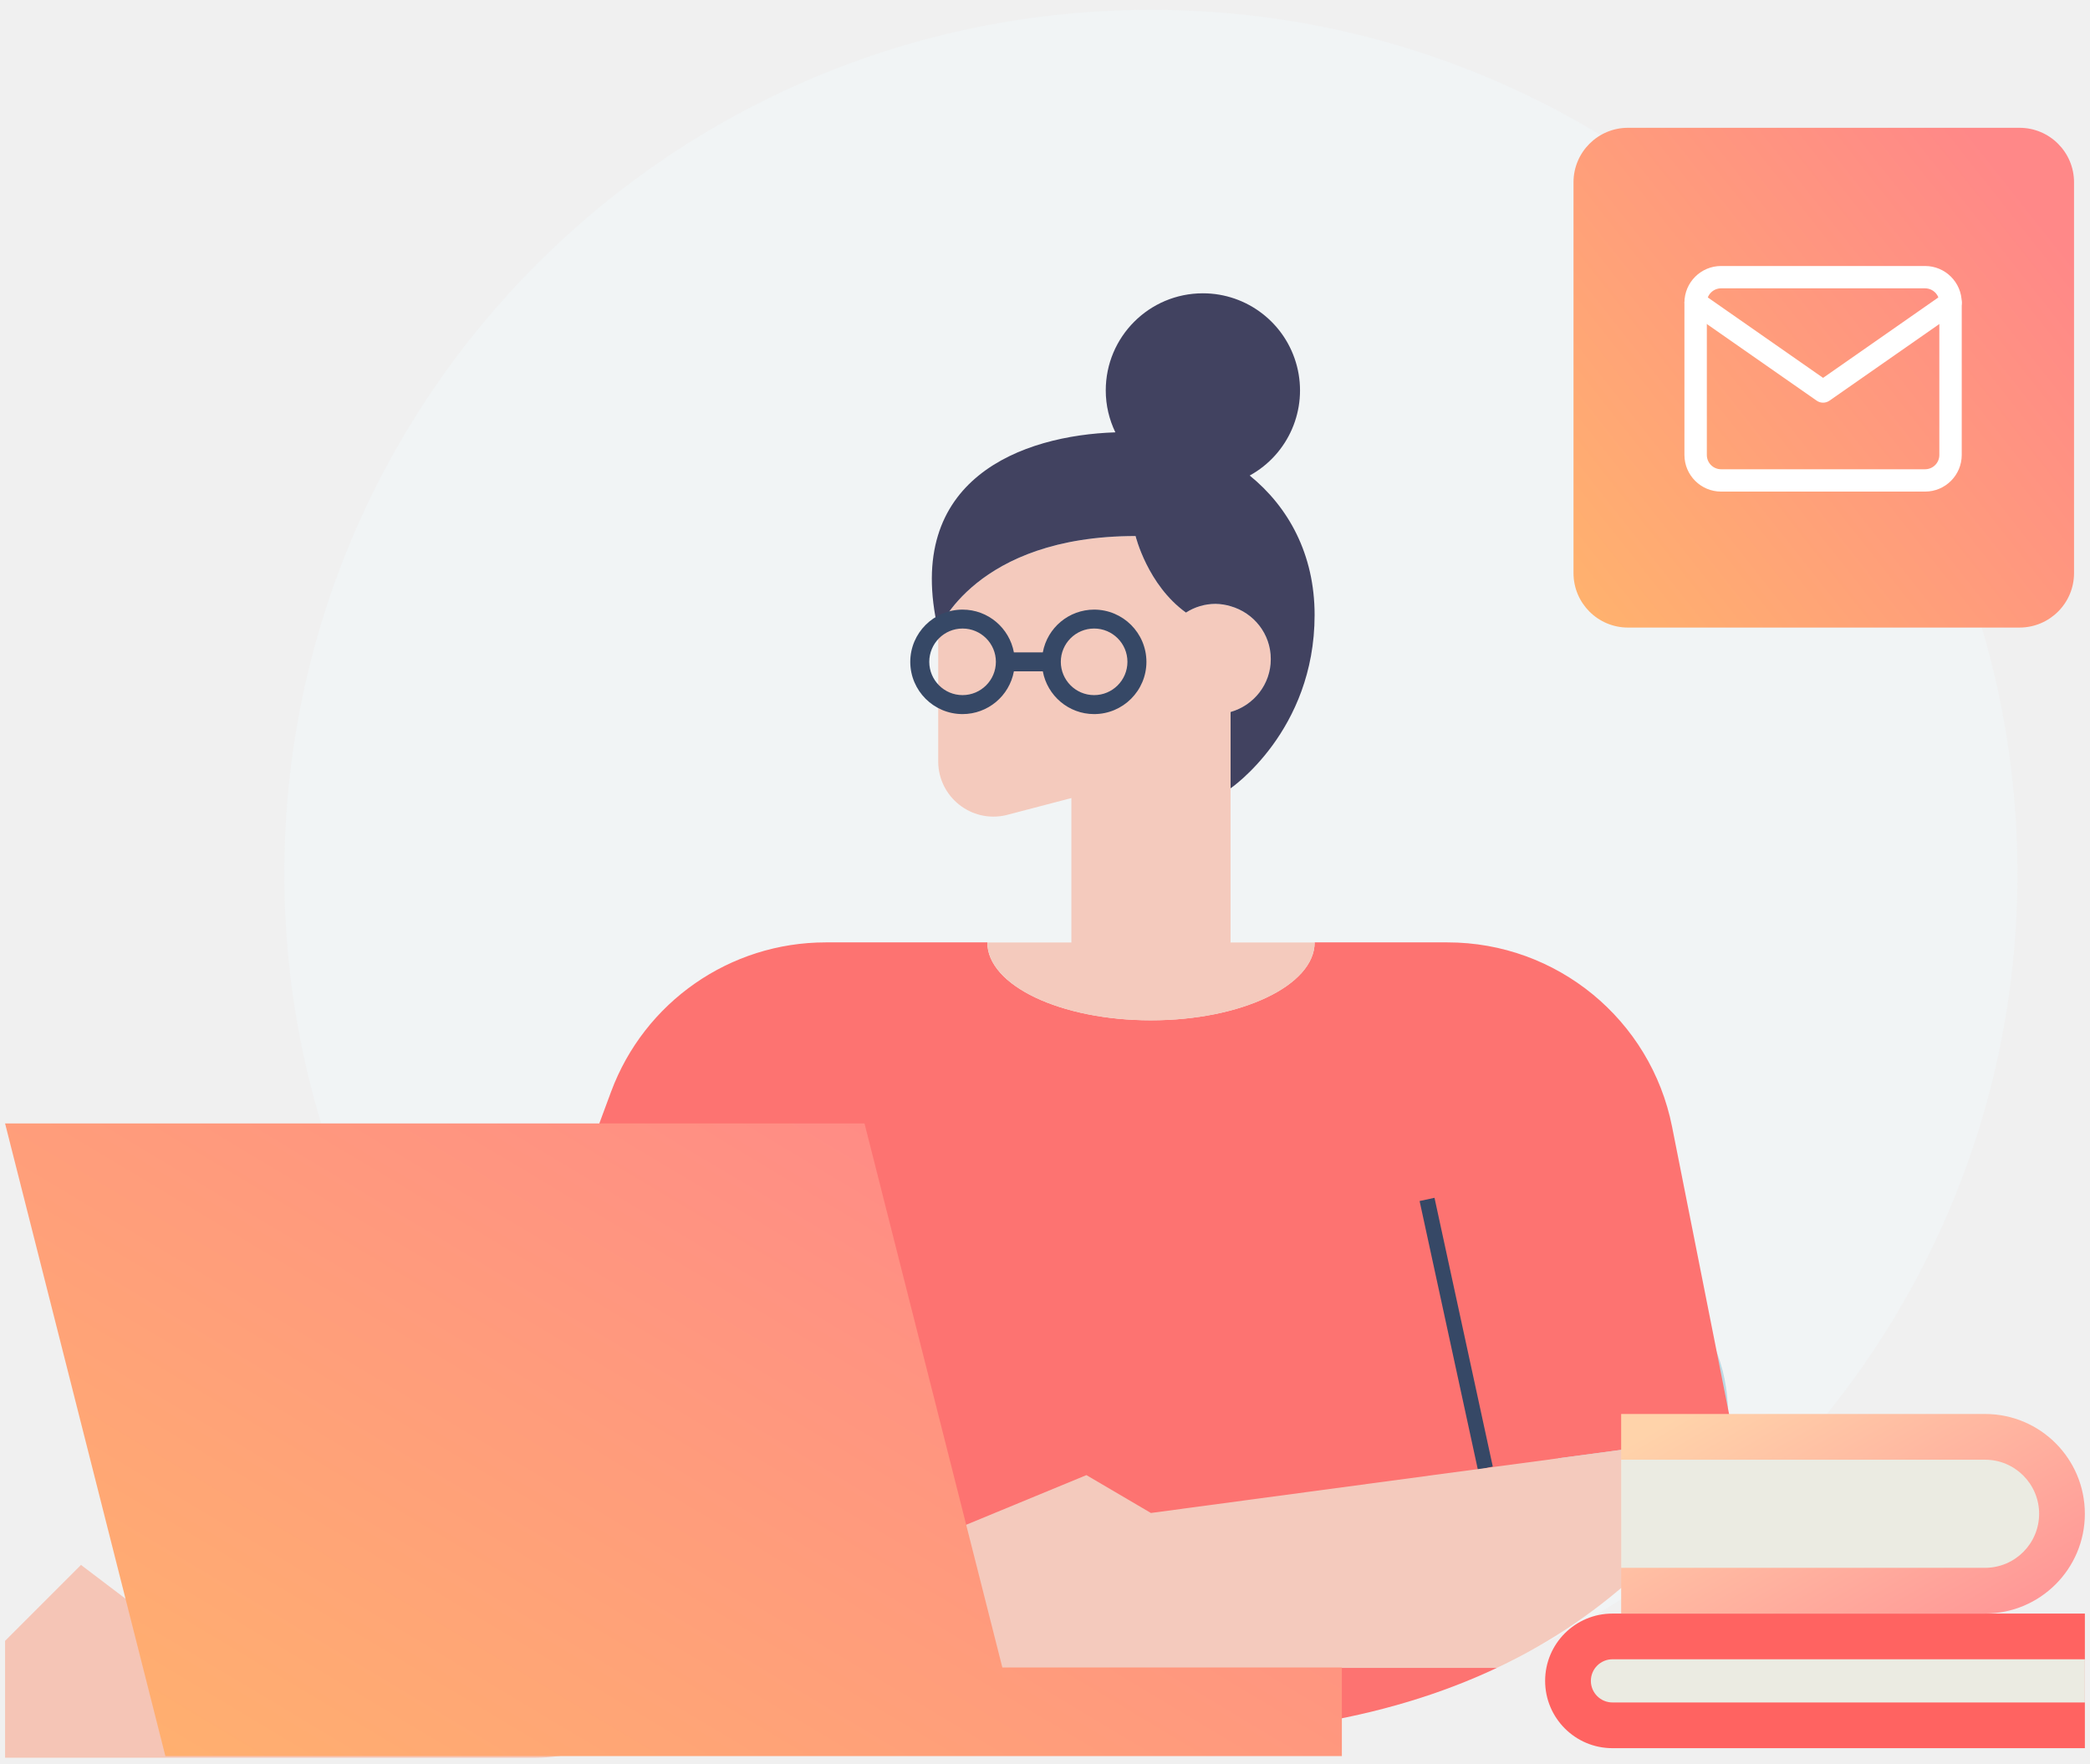
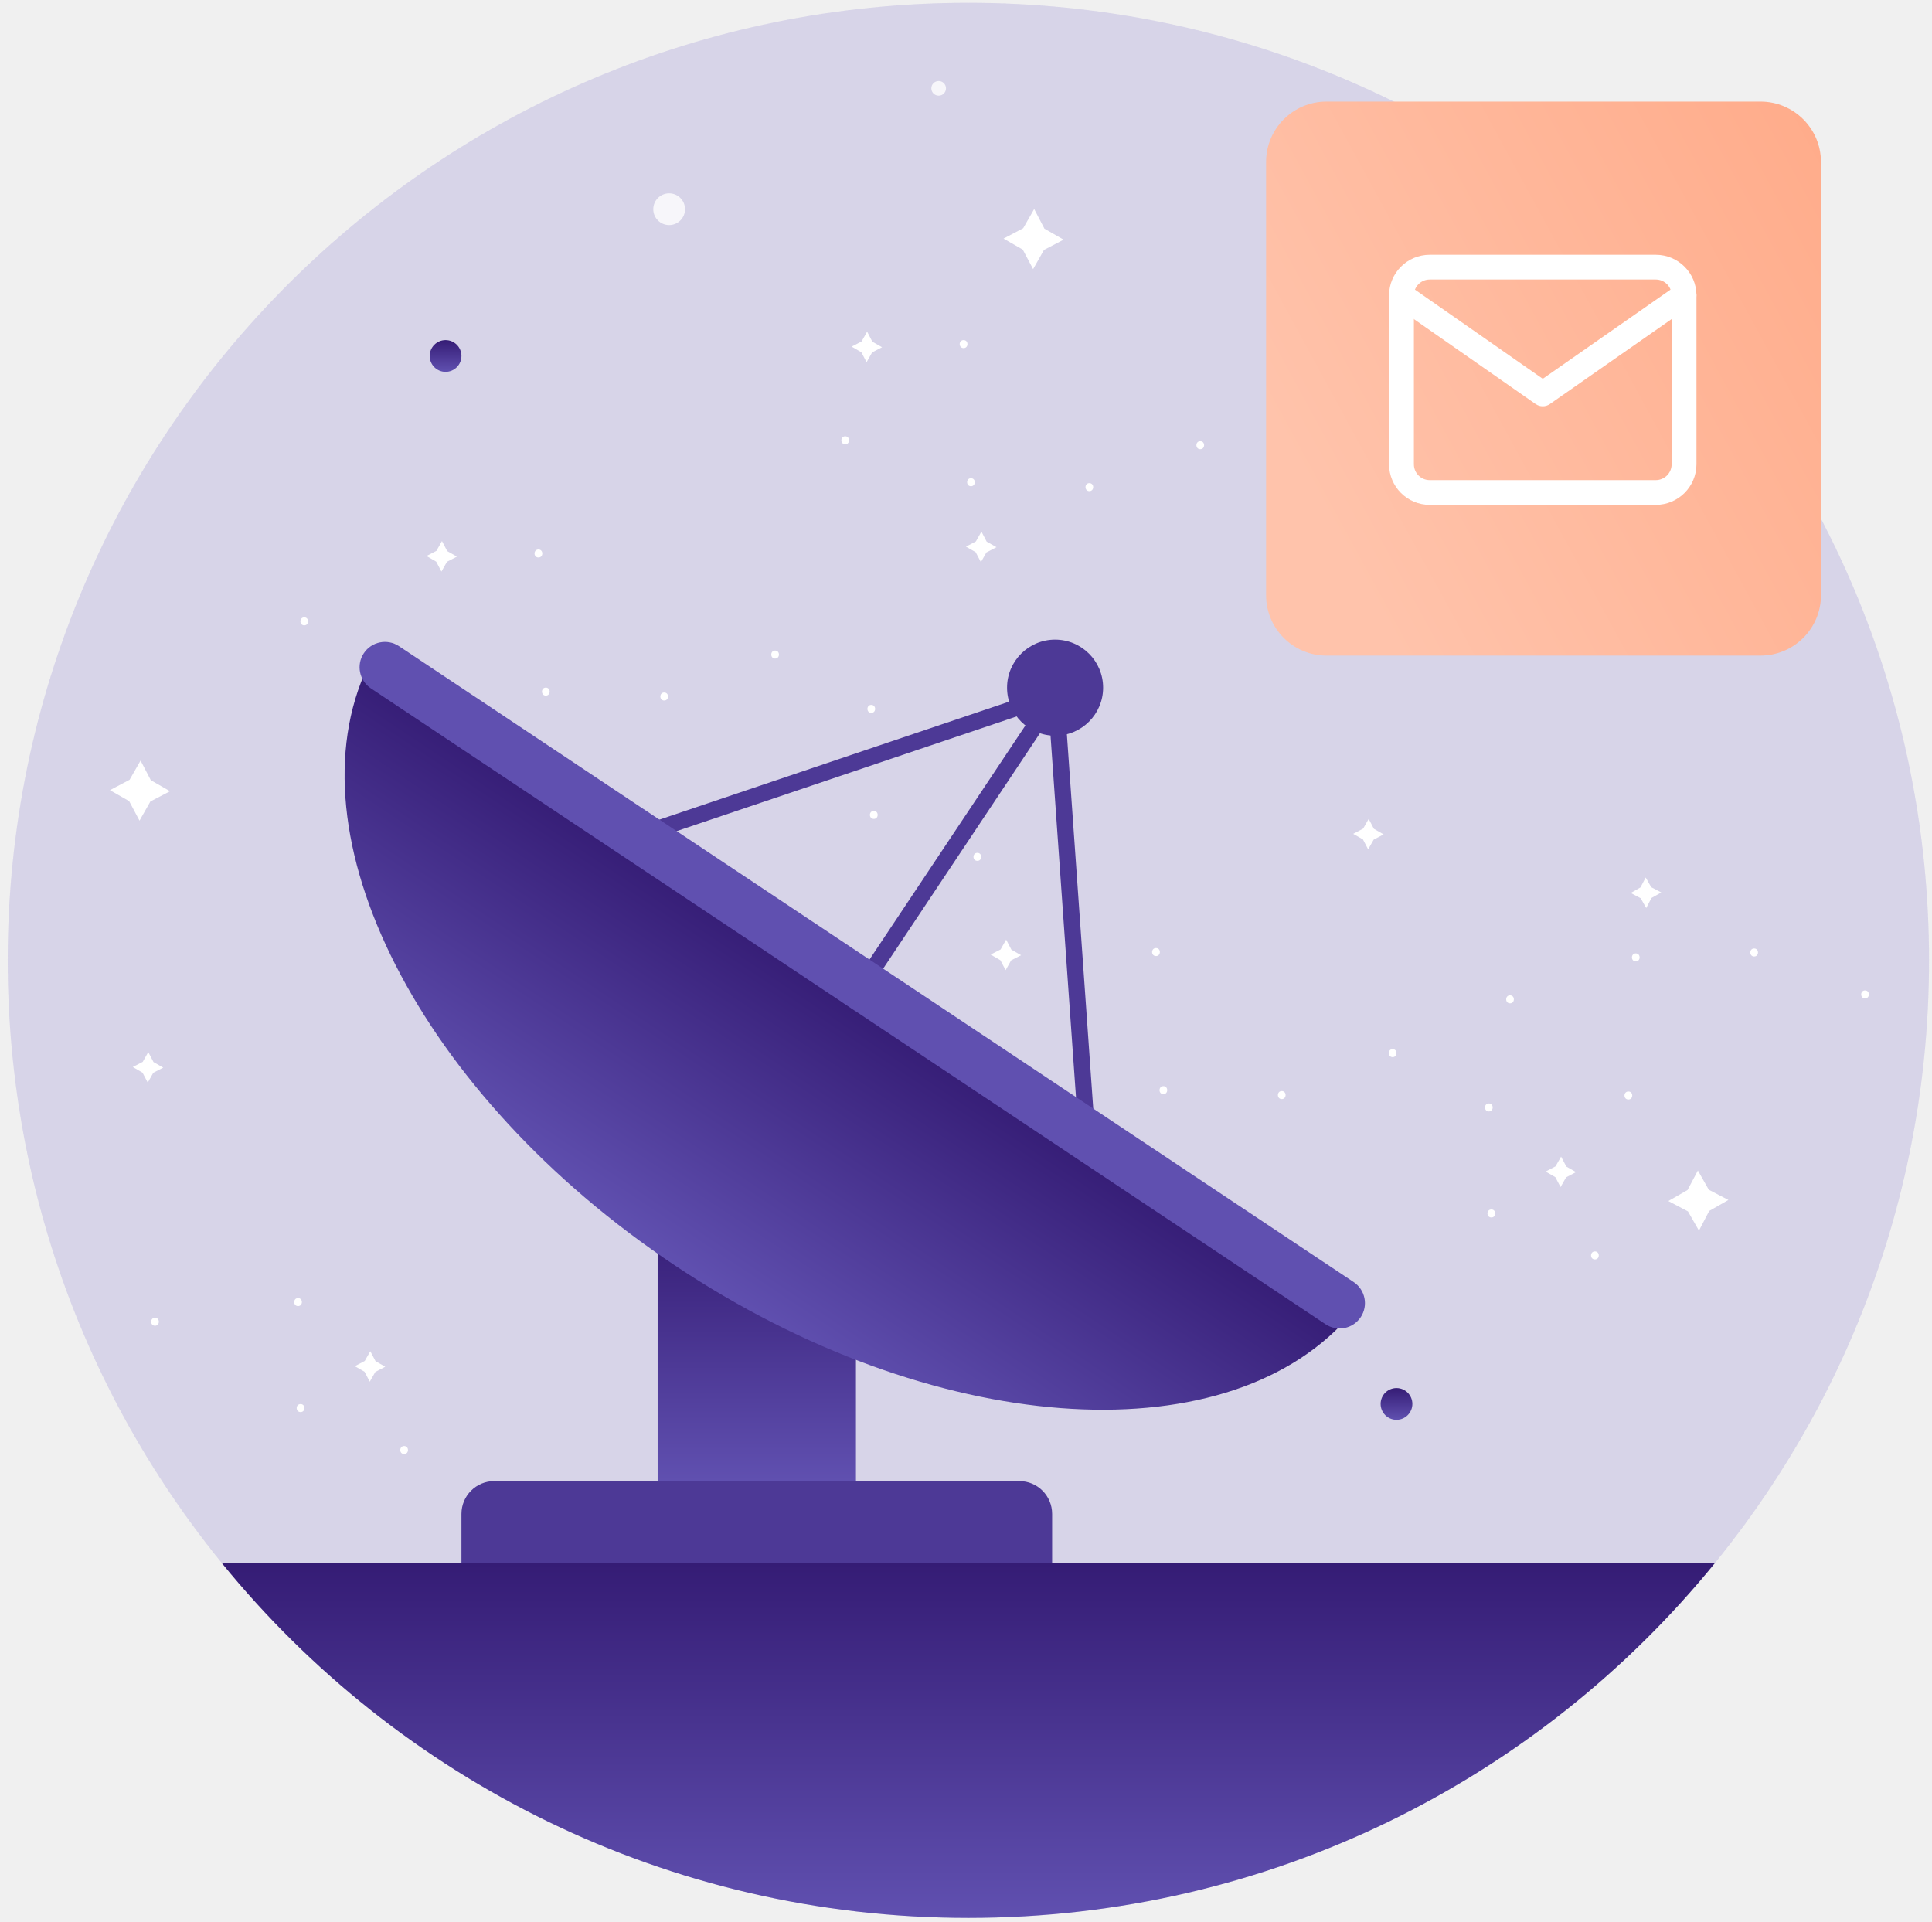
- <svg xmlns="http://www.w3.org/2000/svg" width="205" height="173" fill="none">
-   <path opacity=".6" fill-rule="evenodd" clip-rule="evenodd" d="M197.886 85.685c0 46.792-38.056 84.723-84.999 84.723-46.944 0-85-37.931-85-84.723 0-46.791 38.056-84.722 85-84.722 46.943 0 84.999 37.931 84.999 84.722z" fill="#F1F6F8" />
-   <path fill-rule="evenodd" clip-rule="evenodd" d="M198.082 61.554h-38.394a5.345 5.345 0 01-5.349-5.34V17.875a5.345 5.345 0 015.349-5.34h38.394a5.347 5.347 0 015.352 5.34v38.339c0 2.95-2.397 5.34-5.352 5.34z" fill="url(#paint0_linear)" />
+ <svg xmlns="http://www.w3.org/2000/svg" width="181" height="180" fill="none">
+   <path fill-rule="evenodd" clip-rule="evenodd" d="M180.723 89.97c0 49.544-40.295 89.706-90 89.706-49.706 0-90-40.162-90-89.707 0-49.543 40.294-89.706 90-89.706 49.705 0 90 40.163 90 89.706z" fill="#BFB9DF" fill-opacity=".3" />
+   <path fill-rule="evenodd" clip-rule="evenodd" d="M180.723 89.97c0 49.544-40.295 89.706-90 89.706-49.706 0-90-40.162-90-89.707 0-49.543 40.294-89.706 90-89.706 49.705 0 90 40.163 90 89.706z" fill="#BFB9DF" fill-opacity=".3" />
+   <path d="M152.557 102.256c.48 0 .48.75 0 .75-.49 0-.49-.75 0-.75zM141.467 93.246c.48 0 .48.75 0 .75s-.48-.75 0-.75zM164.338 88.856c.48 0 .48.75 0 .75s-.48-.75 0-.75zM153.248 89.316c.48 0 .48.75 0 .75s-.48-.75 0-.75zM174.727 92.786c.48 0 .48.75 0 .75s-.48-.75 0-.75z" fill="#fff" />
+   <path fill-rule="evenodd" clip-rule="evenodd" d="M154.717 84.126l.92-.52-.94-.49-.52-.91-.49.93-.91.52.93.49.52.92.49-.94zM160.127 113.446l1.8-1.03-1.84-.96-1.02-1.8-.97 1.83-1.8 1.03 1.84.97 1.03 1.8.96-1.84z" fill="#fff" />
+   <path d="M50.446 52.227c.48 0 .48-.75 0-.75-.49 0-.49.75 0 .75zM28.506 58.585c.48 0 .48-.75 0-.75s-.48.75 0 .75zM62.226 65.627c.48 0 .48-.75 0-.75s-.48.75 0 .75zM51.136 65.167c.48 0 .48-.75 0-.75s-.48.75 0 .75zM81.865 76.717c.48 0 .48-.75 0-.75-.49 0-.49.75 0 .75zM81.626 66.787c.48 0 .48-.75 0-.75s-.48.75 0 .75zM72.616 61.697c.48 0 .48-.75 0-.75s-.48.75 0 .75zM91.566 80.647c.48 0 .48-.75 0-.75s-.49.75 0 .75z" fill="#fff" />
+   <path fill-rule="evenodd" clip-rule="evenodd" d="M41.896 51.627l.91.52-.93.48-.52.92-.49-.93-.91-.53.93-.48.52-.92.49.94zM128.716 77.647l.91.52-.93.49-.52.91-.49-.93-.91-.52.93-.49.52-.91.49.93zM14.13 73.092l1.8 1.03-1.84.96-1.02 1.8-.97-1.83-1.8-1.03 1.84-.97 1.03-1.8.96 1.84z" fill="#fff" />
+   <path d="M90.277 32.612c.48 0 .48-.75 0-.75-.49 0-.49.75 0 .75zM79.186 41.622c.48 0 .48-.75 0-.75s-.48.75 0 .75zM102.056 46.011c.48 0 .48-.75 0-.75s-.48.75 0 .75zM90.966 45.551c.48 0 .48-.75 0-.75s-.48.75 0 .75zM121.697 57.101c.48 0 .48-.75 0-.75-.49 0-.49.75 0 .75zM121.457 47.171c.48 0 .48-.75 0-.75s-.48.75 0 .75zM112.446 42.081c.48 0 .48-.75 0-.75s-.48.75 0 .75zM131.396 61.032c.48 0 .48-.75 0-.75s-.49.75 0 .75z" fill="#fff" />
+   <path fill-rule="evenodd" clip-rule="evenodd" d="M81.726 32.012l.91.52-.93.48-.52.92-.49-.93-.91-.53.93-.48.52-.92.49.94zM14.382 99.5l.91.52-.93.48-.52.92-.49-.93-.91-.53.93-.48.52-.92.49.94zM128.716 52.332l.91.52-.93.49-.52.91-.49-.93-.91-.52.93-.49.52-.91.49.93zM92.436 50.741l.92.52-.94.49-.52.91-.49-.93-.91-.52.93-.49.52-.92.49.94zM97.847 21.422l1.8 1.03-1.84.96-1.02 1.8-.97-1.83-1.8-1.03 1.84-.97 1.03-1.8.96 1.84z" fill="#fff" />
+   <path d="M108.302 89.566c.48 0 .48-.75 0-.75-.49 0-.49.75 0 .75zM86.362 95.923c.48 0 .48-.75 0-.75s-.48.75 0 .75zM120.081 102.965c.48 0 .48-.75 0-.75s-.48.75 0 .75zM108.991 102.505c.48 0 .48-.75 0-.75s-.48.75 0 .75zM139.722 114.055c.48 0 .48-.75 0-.75-.49 0-.49.75 0 .75zM139.482 104.125c.48 0 .48-.75 0-.75s-.48.75 0 .75zM130.471 99.035c.48 0 .48-.75 0-.75s-.48.75 0 .75zM149.421 117.986c.48 0 .48-.75 0-.75s-.49.75 0 .75z" fill="#fff" />
+   <path fill-rule="evenodd" clip-rule="evenodd" d="M94.751 88.966l.91.52-.93.48-.52.92-.49-.93-.91-.53.93-.48.52-.92.49.94zM146.741 109.286l.91.52-.93.49-.52.91-.49-.93-.91-.52.93-.49.52-.91.49.93zM79.66 103.26l1.8 1.03-1.84.96-1.02 1.8-.97-1.83-1.8-1.03 1.84-.97 1.03-1.8.96 1.84z" fill="#fff" />
+   <path d="M14.522 124.199c.48 0 .48-.75 0-.75s-.48.75 0 .75zM28.162 132.289c.48 0 .48-.75 0-.75-.49 0-.49.75 0 .75zM27.922 122.359c.48 0 .48-.75 0-.75s-.48.75 0 .75zM37.862 136.22c.48 0 .48-.75 0-.75s-.49.75 0 .75z" fill="#fff" />
+   <path fill-rule="evenodd" clip-rule="evenodd" d="M35.182 127.52l.91.52-.93.49-.52.91-.49-.93-.91-.52.93-.49.52-.91.49.93z" fill="#fff" />
+   <circle cx="41.744" cy="33.349" r="1.487" fill="url(#paint0_linear)" />
+   <circle cx="130.831" cy="131.526" r="1.487" fill="url(#paint1_linear)" />
+   <circle opacity=".8" cx="62.69" cy="19.599" r="1.487" fill="#fff" />
+   <circle opacity=".8" cx="87.939" cy="8.275" r=".686" fill="#fff" />
+   <path fill="url(#paint2_linear)" d="M61.611 114.162h18.578v24.593H61.611z" />
+   <path d="M34.45 62.443c-7.44 15.754 4.8 40.136 28.826 56.138 24.025 16.002 51.241 17.901 62.911 4.965L34.449 62.443z" fill="url(#paint3_linear)" />
+   <path d="M43.231 141.829a3.074 3.074 0 013.075-3.074h49.189a3.074 3.074 0 013.074 3.074v4.612H43.231v-4.612z" fill="#4D3996" />
+   <path stroke="#4D3996" stroke-width="1.537" d="M98.671 65.15L58.175 78.81M98.937 65.328l3.002 42.632M99.064 64.848L79.465 94.273" />
+   <rect x="35.402" y="59.218" width="112.212" height="4.749" rx="2.375" transform="rotate(33.666 35.402 59.218)" fill="#6050B0" />
+   <circle cx="98.846" cy="64.422" r="4.5" fill="#4D3996" />
+   <path fill-rule="evenodd" clip-rule="evenodd" d="M160.656 146.441c-16.501 20.276-41.699 33.235-69.934 33.235-28.234 0-53.432-12.959-69.933-33.235h139.867z" fill="url(#paint4_linear)" />
+   <path fill-rule="evenodd" clip-rule="evenodd" d="M164.93 61.42h-40.653a5.66 5.66 0 01-5.664-5.656V15.17a5.66 5.66 0 015.664-5.654h40.653c3.129 0 5.667 2.532 5.667 5.654v40.594c0 3.123-2.538 5.655-5.667 5.655z" fill="url(#paint5_linear)" />
  <g clip-path="url(#clip0)" fill="#fff">
-     <path d="M188.82 26.09h-20.002a3.598 3.598 0 00-3.599 3.587V44.63a3.598 3.598 0 003.599 3.587h20.002a3.597 3.597 0 003.599-3.587V29.677a3.597 3.597 0 00-3.599-3.587zm1.402 18.54c0 .77-.629 1.397-1.402 1.397h-20.002a1.4 1.4 0 01-1.401-1.397V29.677a1.4 1.4 0 011.401-1.396h20.002c.773 0 1.402.626 1.402 1.396V44.63z" />
-     <path d="M192.22 29.05a1.1 1.1 0 00-1.53-.27l-11.871 8.283-11.871-8.283a1.1 1.1 0 00-1.53.27 1.093 1.093 0 00.27 1.525l12.501 8.722a1.1 1.1 0 001.26 0l12.501-8.722c.497-.347.618-1.03.27-1.526z" />
+     <path d="M155.123 23.869h-21.179a3.808 3.808 0 00-3.81 3.798v15.832a3.808 3.808 0 003.81 3.798h21.179a3.81 3.81 0 003.811-3.798V27.667a3.81 3.81 0 00-3.811-3.798zm1.484 19.63c0 .816-.666 1.48-1.484 1.48h-21.179a1.483 1.483 0 01-1.483-1.48V27.667c0-.816.665-1.48 1.483-1.48h21.179c.818 0 1.484.664 1.484 1.48v15.832z" />
+     <path d="M158.723 27.002a1.165 1.165 0 00-1.62-.285l-12.569 8.77-12.57-8.77a1.166 1.166 0 00-1.62.285 1.158 1.158 0 00.286 1.615l13.237 9.235a1.162 1.162 0 001.334 0l13.236-9.235c.527-.367.655-1.09.286-1.615z" />
  </g>
-   <mask id="a" maskUnits="userSpaceOnUse" x="47" y="20" width="141" height="151">
-     <path fill-rule="evenodd" clip-rule="evenodd" d="M187.034 51.456c0 65.644-9.193 118.847-74.436 118.847-65.244 0-68.901-113.934-63.988-118.847 4.913-4.914-1.256-30.691 63.988-30.691 65.243 0 74.436 30.69 74.436 30.69z" fill="#DDE4E9" />
-   </mask>
-   <g mask="url(#a)">
-     <path d="M152.595 121.748H88.808c-9.332 0-15.783 7.79-15.783 17.126l19.234 33.497-20.349 25.143c0 5.312 2.458 10.049 6.29 13.147v87.23h3.757l6.95-83.476H152.5l6.949 83.476h3.757v-87.23c3.835-3.098 6.29-7.835 6.29-13.147v-58.865c0-9.333-7.566-16.901-16.902-16.901z" fill="#B6D5E1" />
-     <path d="M164.007 110.516c-2.087-10.511-11.309-18.083-22.025-18.083h-13.036c0 4.219-7.188 7.639-16.053 7.639-8.865 0-16.05-3.42-16.053-7.639H80.993c-9.39 0-17.79 5.845-21.056 14.652l-6.93 18.696 19.316 13.151 5.003 33.435h71.133l4.387-29.331 17.157-2.303-5.996-30.217z" fill="#FF6361" />
-     <path d="M120.666 92.436l.037-.01V69.84c2.27-.647 3.943-2.71 3.943-5.189 0-2.478-1.673-4.542-3.943-5.188a5.338 5.338 0 00-1.478-.229c-1.07 0-2.06.32-2.898.855-3.775-2.71-4.943-7.508-4.943-7.508-15.753 0-19.359 9.239-19.359 9.239v12.854c0 3.488 3.246 6.067 6.643 5.283l6.42-1.68V92.44h-8.242c0 4.218 7.188 7.639 16.053 7.639 8.865 0 16.05-3.42 16.053-7.64h-8.286v-.003z" fill="#F5C5B6" />
-     <path d="M122.579 46.642a9.527 9.527 0 00-4.593-17.874c-5.262 0-9.527 4.265-9.527 9.527 0 1.475.343 2.865.942 4.111-9.053.293-20.86 4.488-17.376 19.41 0 0 3.606-9.239 19.359-9.239 0 0 1.169 4.798 4.943 7.508a5.362 5.362 0 012.898-.855 5.37 5.37 0 011.478.229c2.27.646 3.943 2.71 3.943 5.188 0 2.478-1.673 4.542-3.943 5.188v7.485s8.242-5.606 8.242-17.003c0-5.982-2.592-10.615-6.366-13.675z" fill="#2C2C4E" />
-     <path d="M140.704 117.485l-1.461.317 5.719 26.362 1.46-.317-5.718-26.362zM69.995 118.368l-1.474.246 3.46 20.705 1.473-.247-3.459-20.704zM107.319 59.793a5.126 5.126 0 00-5.034 4.194h-2.836c-.44-2.38-2.525-4.194-5.034-4.194a5.132 5.132 0 00-5.13 5.124 5.132 5.132 0 005.13 5.124 5.126 5.126 0 005.034-4.194h2.836c.44 2.38 2.525 4.194 5.034 4.194a5.132 5.132 0 005.13-5.124 5.135 5.135 0 00-5.13-5.124zM94.415 68.18a3.27 3.27 0 01-3.267-3.264 3.267 3.267 0 016.535 0 3.272 3.272 0 01-3.268 3.264zm12.904 0a3.27 3.27 0 01-3.268-3.264 3.267 3.267 0 016.535 0 3.27 3.27 0 01-3.267 3.264z" fill="#203254" />
-     <path d="M172.483 150.89l-2.481-10.158-57.114 7.667-6.326-3.714-12.31 5.084v13.824h68.255c6.66.003 11.558-6.235 9.976-12.703z" fill="#F5C5B6" />
-   </g>
-   <path d="M53.013 134.584l-6.952 18.76-30.268 6.104-7.848-5.953-7.447 7.448V172.4H52.569c6.013 0 11.44-3.61 13.766-9.155l6.39-15.234-19.712-13.427z" fill="#F5C5B6" />
-   <path d="M158.158 158.267h46.34v13.201h-46.34a6.602 6.602 0 01-6.602-6.603 6.599 6.599 0 016.602-6.598z" fill="#FF6361" />
-   <path d="M158.16 166.984a2.12 2.12 0 01-2.118-2.118 2.12 2.12 0 012.118-2.118h46.34v4.236h-46.34z" fill="#EBEBE2" />
-   <path d="M159.014 138.689h35.694c5.407 0 9.787 4.383 9.787 9.787 0 5.407-4.383 9.787-9.787 9.787h-35.694v-19.574z" fill="url(#paint1_linear)" />
-   <path d="M159.014 153.782v-10.609h35.694a5.308 5.308 0 015.303 5.303 5.308 5.308 0 01-5.303 5.302h-35.694v.004z" fill="#EBEBE2" />
-   <path fill-rule="evenodd" clip-rule="evenodd" d="M98.316 163.551l-13.52-53.36H.498l15.724 62.051h115.397v-8.691H98.316z" fill="url(#paint2_linear)" />
  <defs>
-     <linearGradient id="paint0_linear" x1="150.543" y1="57.363" x2="198.638" y2="19.309" gradientUnits="userSpaceOnUse">
-       <stop stop-color="#FFB36D" />
-       <stop offset="1" stop-color="#F88" />
+     <linearGradient id="paint0_linear" x1="41.744" y1="34.836" x2="41.744" y2="31.862" gradientUnits="userSpaceOnUse">
+       <stop offset="0" stop-color="#6050B0" />
+       <stop offset="1" stop-color="#351C75" />
    </linearGradient>
-     <linearGradient id="paint1_linear" x1="169.879" y1="135.85" x2="186.848" y2="165.321" gradientUnits="userSpaceOnUse">
-       <stop stop-color="#FFD3AA" />
-       <stop offset="1" stop-color="#FF9696" />
+     <linearGradient id="paint1_linear" x1="130.831" y1="133.013" x2="130.831" y2="130.039" gradientUnits="userSpaceOnUse">
+       <stop offset="0" stop-color="#6050B0" />
+       <stop offset="1" stop-color="#351C75" />
    </linearGradient>
-     <linearGradient id="paint2_linear" x1="-9.639" y1="166.936" x2="45.516" y2="74.862" gradientUnits="userSpaceOnUse">
-       <stop stop-color="#FFB36D" />
-       <stop offset="1" stop-color="#F88" />
+     <linearGradient id="paint2_linear" x1="70.9" y1="138.755" x2="70.9" y2="114.162" gradientUnits="userSpaceOnUse">
+       <stop offset="0" stop-color="#6050B0" />
+       <stop offset="1" stop-color="#351C75" />
+     </linearGradient>
+     <linearGradient id="paint3_linear" x1="63.276" y1="118.581" x2="80.319" y2="92.995" gradientUnits="userSpaceOnUse">
+       <stop offset="0" stop-color="#6050B0" />
+       <stop offset="1" stop-color="#351C75" />
+     </linearGradient>
+     <linearGradient id="paint4_linear" x1="90.723" y1="179.676" x2="90.723" y2="146.441" gradientUnits="userSpaceOnUse">
+       <stop offset="0" stop-color="#6050B0" />
+       <stop offset="1" stop-color="#351C75" />
+     </linearGradient>
+     <linearGradient id="paint5_linear" x1="120.364" y1="41.92" x2="208.909" y2="-6.354" gradientUnits="userSpaceOnUse">
+       <stop stop-color="#FFC3AB" />
+       <stop offset="1" stop-color="#FF9B73" />
    </linearGradient>
    <clipPath id="clip0">
-       <path fill="#fff" transform="translate(165.219 23.598)" d="M0 0h27.2v27.111H0z" />
+       <path fill="#fff" transform="translate(130.134 21.23)" d="M0 0h28.8v28.706H0z" />
    </clipPath>
  </defs>
</svg>
